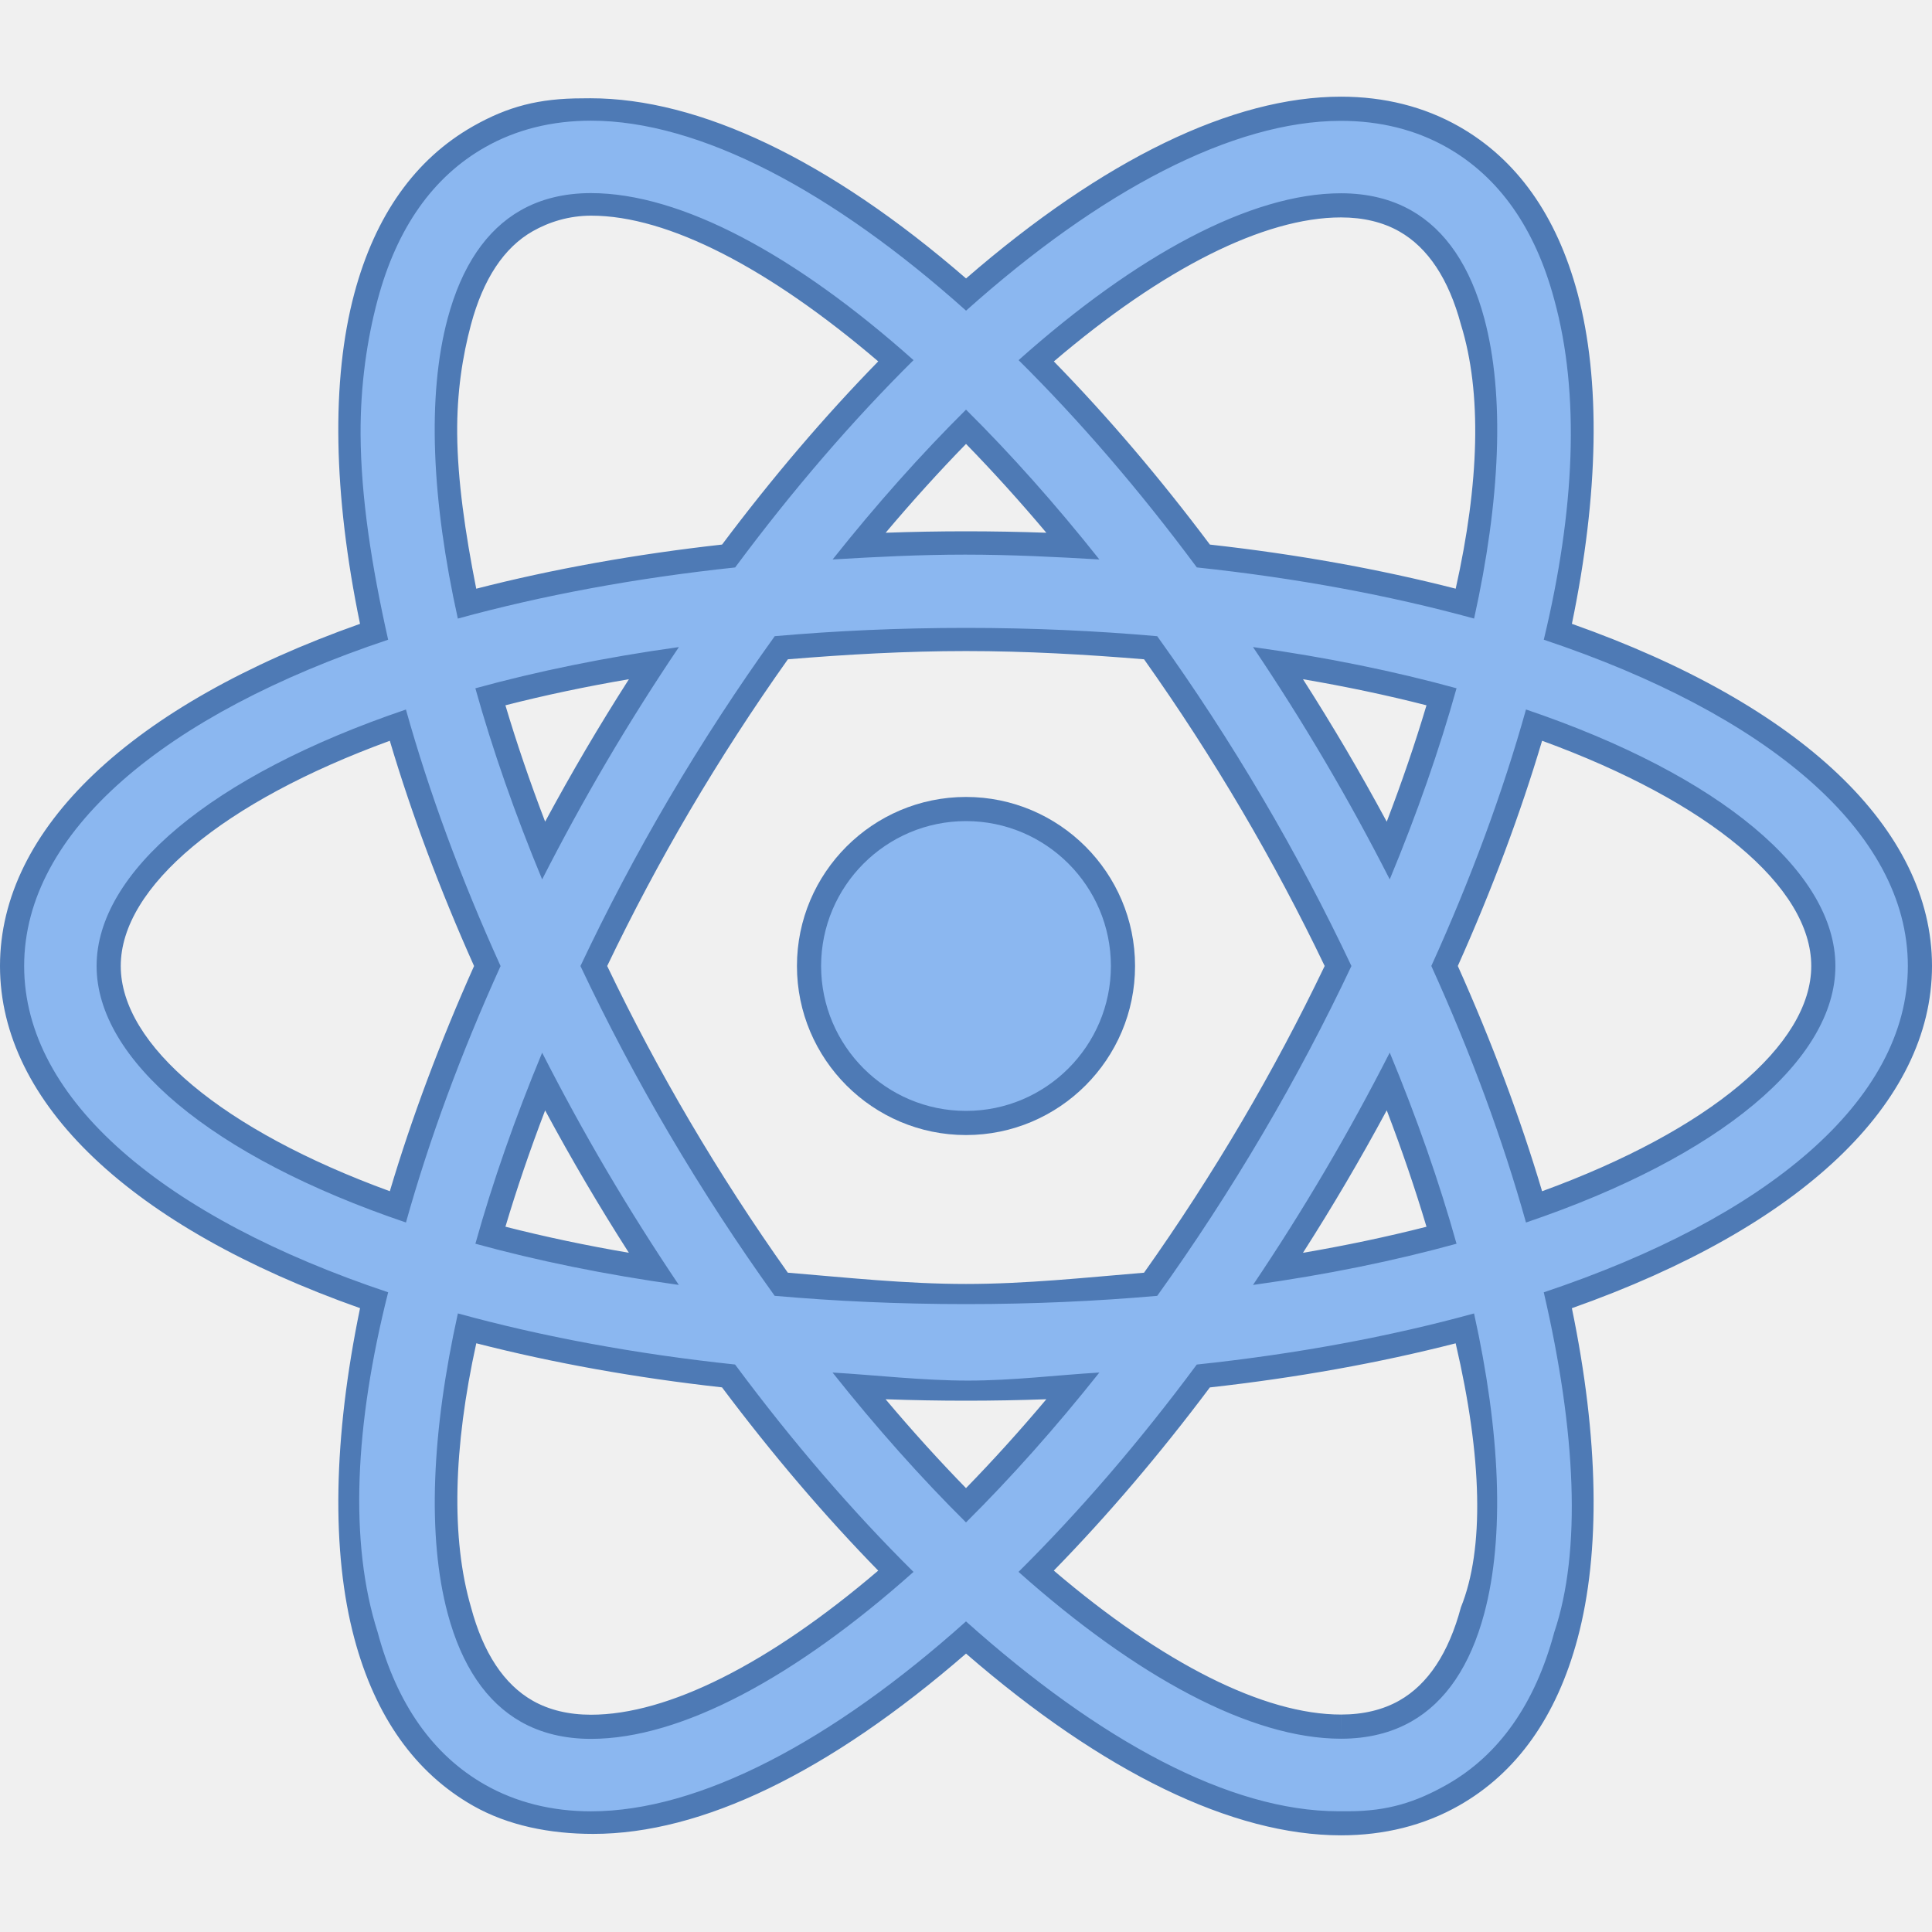
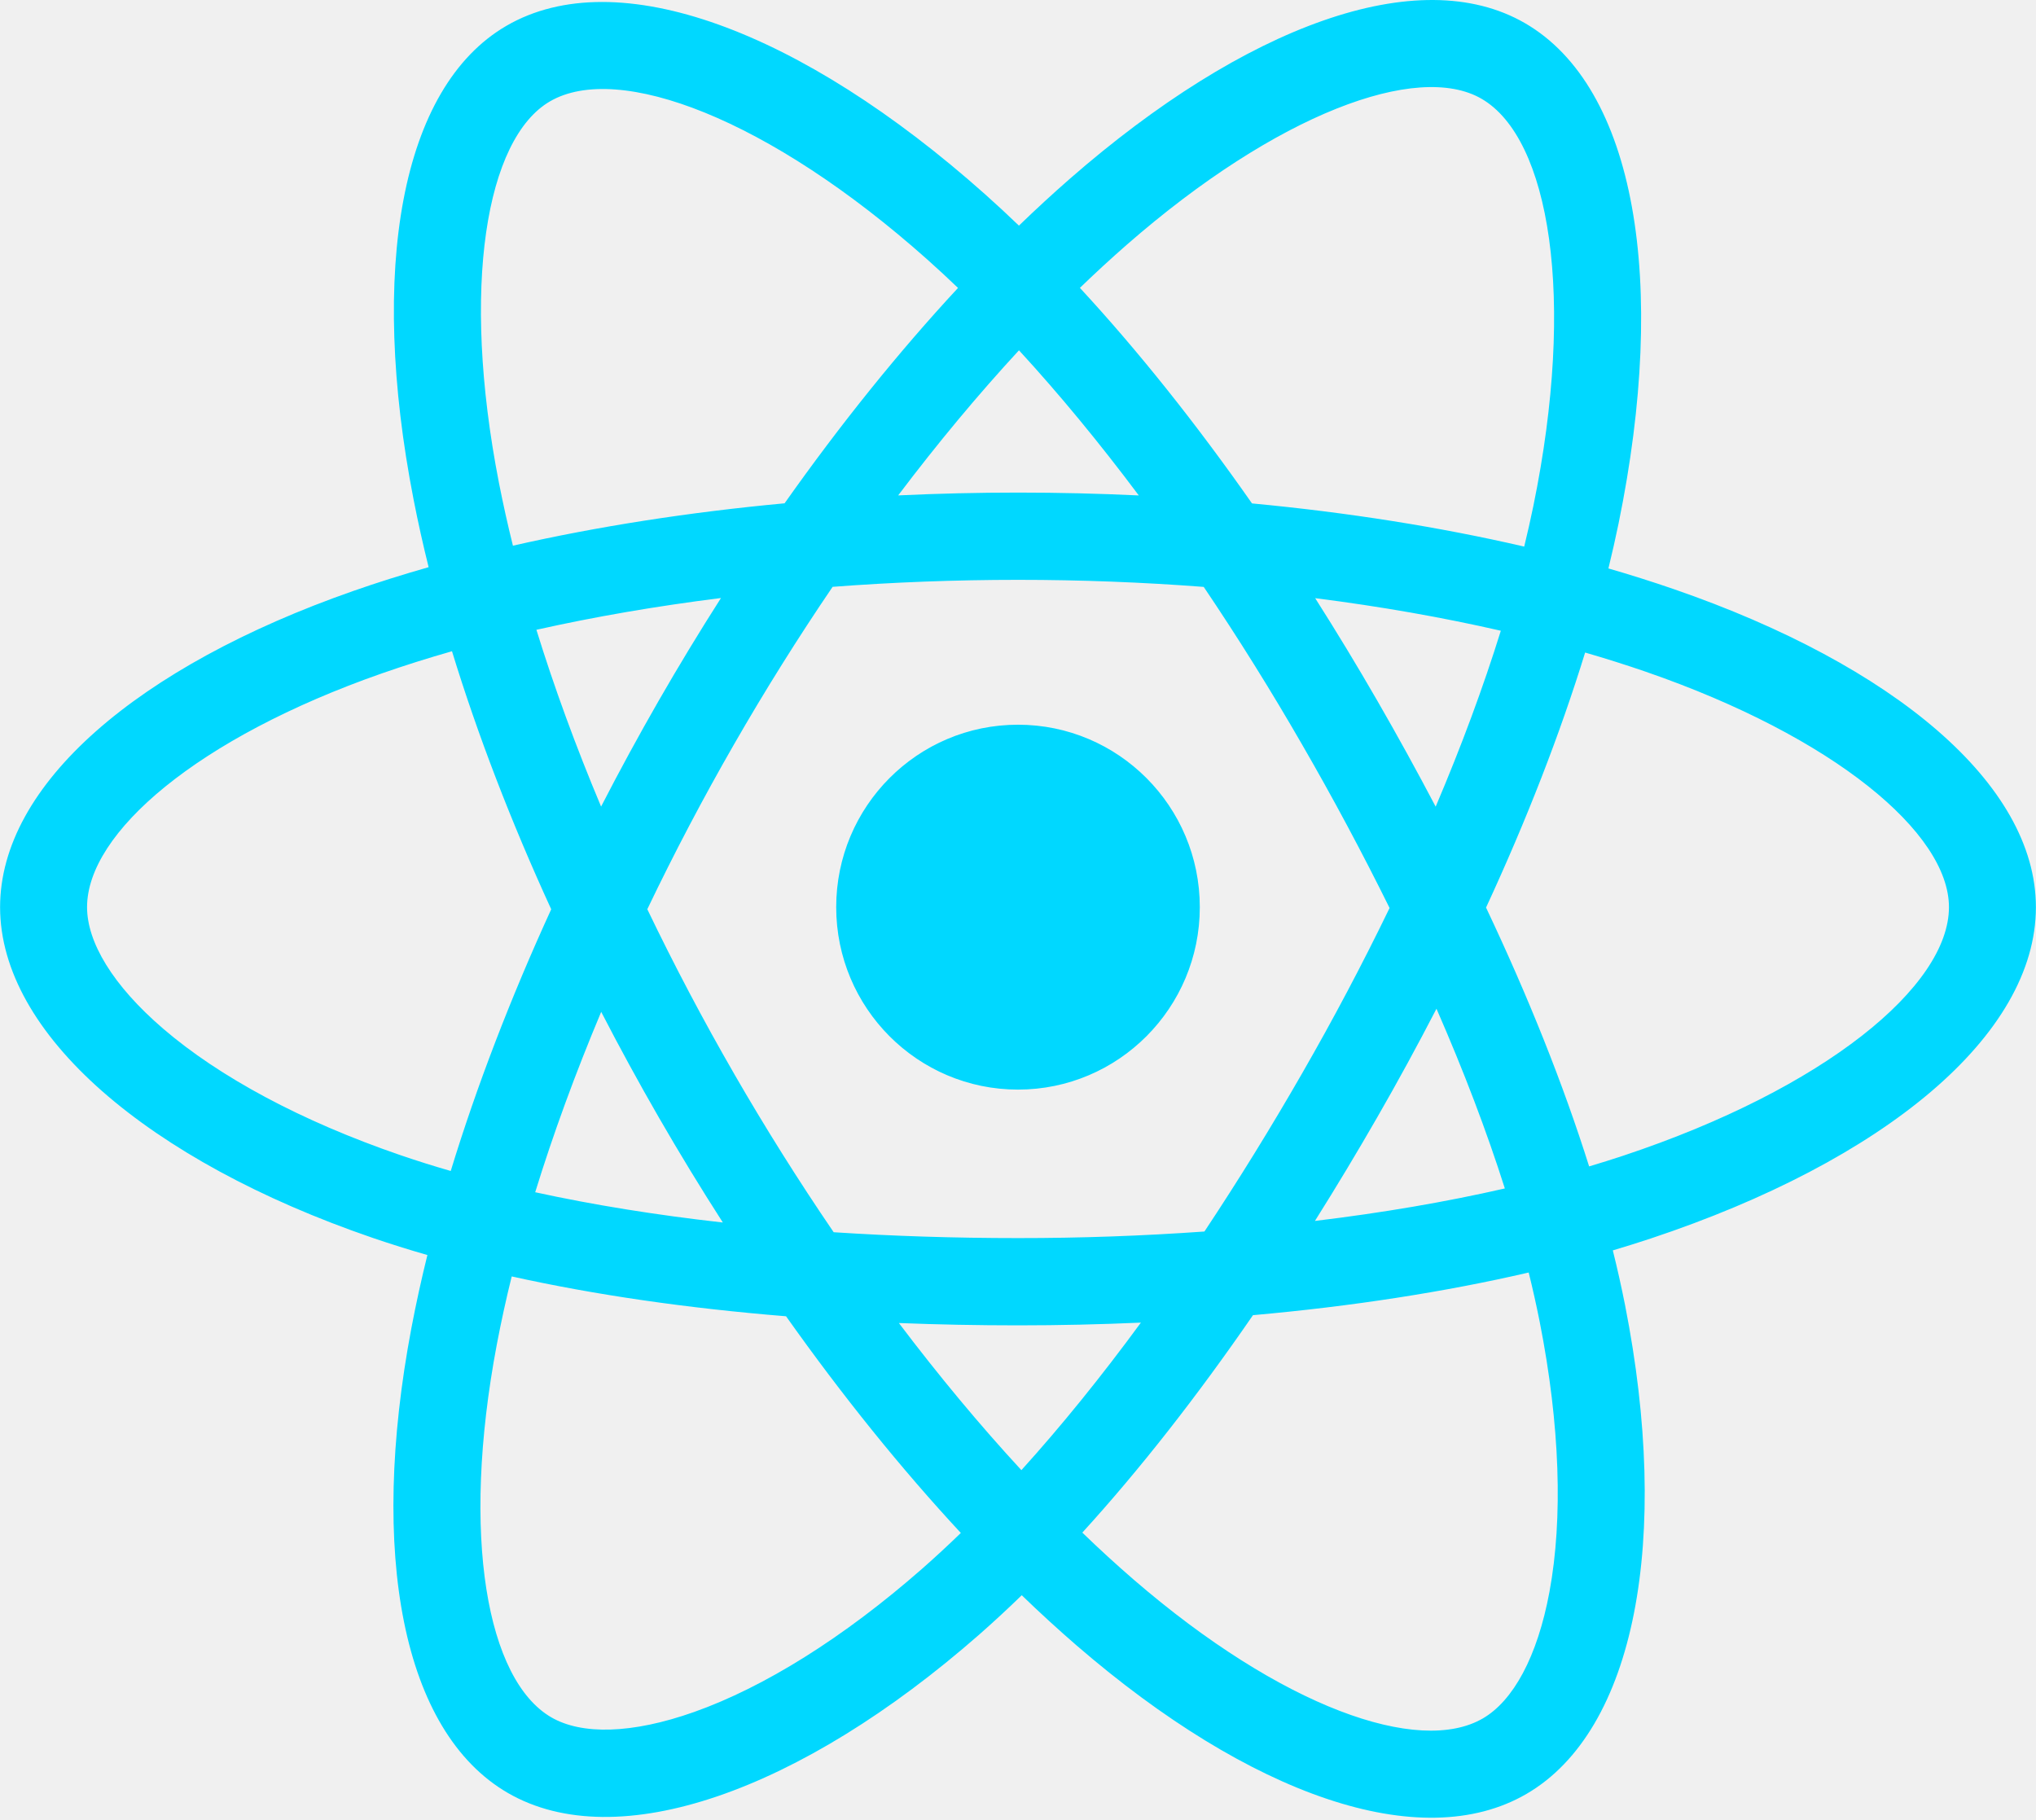
- <svg xmlns="http://www.w3.org/2000/svg" viewBox="0 0 80 80" width="140px" height="140px">
-   <path fill="#8bb7f0" d="M46.5,40c0,3.593-2.907,6.5-6.5,6.5s-6.5-2.907-6.5-6.5s2.907-6.5,6.5-6.5S46.5,36.407,46.5,40z" />
-   <path fill="#4e7ab5" d="M40,47c-3.859,0-7-3.14-7-7s3.141-7,7-7s7,3.14,7,7S43.859,47,40,47z M40,34c-3.309,0-6,2.691-6,6 s2.691,6,6,6s6-2.691,6-6S43.309,34,40,34z" />
-   <g>
-     <path fill="#8bb7f0" d="M24.474,75.503c-1.711,0-3.269-0.392-4.632-1.164c-2.28-1.293-3.856-3.521-4.686-6.62 c-0.965-3.607-0.85-8.398,0.332-13.878C5.956,50.562,0.5,45.531,0.5,40c0-5.532,5.455-10.562,14.987-13.84 c-1.182-5.481-1.298-10.272-0.333-13.879c0.83-3.1,2.406-5.328,4.685-6.62c1.362-0.772,2.921-1.164,4.632-1.164 c4.388,0,9.891,2.73,15.531,7.698c5.64-4.963,11.141-7.691,15.524-7.691c1.711,0,3.269,0.392,4.632,1.164 c2.277,1.291,3.854,3.515,4.684,6.611c0.966,3.606,0.85,8.398-0.333,13.88C74.043,29.437,79.5,34.468,79.5,40 s-5.457,10.563-14.991,13.842c1.182,5.481,1.298,10.272,0.332,13.878c-0.83,3.097-2.405,5.321-4.68,6.612 c-1.364,0.772-2.923,1.164-4.633,1.164c-4.386,0-9.889-2.728-15.527-7.689C34.361,72.774,28.859,75.503,24.474,75.503z M19.337,55.006c-0.991,4.717-1.102,8.747-0.316,11.679c0.542,2.026,1.481,3.431,2.794,4.175c0.753,0.427,1.648,0.644,2.659,0.644 c3.394,0,7.862-2.282,12.621-6.437c-2.385-2.402-4.713-5.121-6.928-8.091C26.336,56.56,22.696,55.898,19.337,55.006z M42.906,65.065c4.758,4.151,9.227,6.431,12.621,6.432c1.011,0,1.906-0.217,2.661-0.644c1.309-0.742,2.246-2.144,2.787-4.167 c0.786-2.934,0.676-6.963-0.315-11.679c-3.362,0.892-7.003,1.554-10.833,1.97C47.613,59.947,45.288,62.665,42.906,65.065z M35.566,57.393c1.452,1.776,2.938,3.433,4.434,4.94c1.492-1.506,2.979-3.163,4.43-4.94C42.939,57.464,41.454,57.5,40,57.5 C38.545,57.5,37.059,57.464,35.566,57.393z M32.349,53.179C34.844,53.392,37.417,53.5,40,53.5c2.585,0,5.155-0.108,7.646-0.32 c1.486-2.084,2.903-4.268,4.214-6.495c1.268-2.155,2.461-4.404,3.547-6.686c-1.083-2.276-2.275-4.524-3.546-6.684 c-1.308-2.222-2.725-4.406-4.215-6.495C45.157,26.608,42.587,26.5,40,26.5c-2.588,0-5.159,0.108-7.647,0.321 c-1.49,2.086-2.909,4.27-4.219,6.495c-1.27,2.159-2.462,4.407-3.546,6.686c1.082,2.274,2.274,4.522,3.545,6.684 C29.437,48.901,30.854,51.084,32.349,53.179z M57.491,44.779c-0.706,1.346-1.438,2.666-2.185,3.934 c-0.753,1.282-1.554,2.568-2.386,3.836c2.374-0.366,4.645-0.835,6.771-1.4C59.101,49.1,58.362,46.963,57.491,44.779z M20.304,51.148c2.127,0.564,4.397,1.034,6.768,1.4c-0.837-1.276-1.638-2.563-2.386-3.835c-0.745-1.267-1.478-2.585-2.183-3.931 C21.636,46.956,20.898,49.091,20.304,51.148z M59.816,40c1.528,3.391,2.773,6.743,3.708,9.977C70.926,47.373,75.5,43.574,75.5,40 s-4.574-7.373-11.976-9.977C62.591,33.257,61.345,36.609,59.816,40z M16.472,30.025C9.073,32.628,4.5,36.427,4.5,40 c0,3.574,4.573,7.373,11.974,9.976c0.934-3.235,2.179-6.587,3.705-9.974C18.652,36.614,17.407,33.262,16.472,30.025z M20.303,28.852c0.594,2.054,1.332,4.19,2.2,6.368c0.704-1.342,1.436-2.661,2.184-3.932c0.752-1.279,1.553-2.565,2.388-3.836 C24.701,27.817,22.431,28.287,20.303,28.852z M52.922,27.451c0.837,1.277,1.638,2.563,2.386,3.837 c0.746,1.267,1.479,2.586,2.185,3.932c0.869-2.177,1.607-4.313,2.201-6.369C57.564,28.286,55.294,27.816,52.922,27.451z M24.471,8.497c-1.011,0-1.905,0.216-2.657,0.644c-1.312,0.744-2.252,2.149-2.795,4.175c-0.785,2.935-0.675,6.964,0.317,11.679 c3.36-0.892,7.002-1.555,10.834-1.971c2.217-2.971,4.545-5.688,6.927-8.088C32.337,10.779,27.866,8.497,24.471,8.497z M49.828,23.023c3.83,0.416,7.471,1.078,10.833,1.97c0.992-4.716,1.103-8.746,0.316-11.68c-0.542-2.022-1.48-3.424-2.79-4.166 c-0.754-0.427-1.649-0.644-2.661-0.644c-3.393,0-7.86,2.281-12.619,6.433C45.287,17.335,47.613,20.053,49.828,23.023z M40,22.5 c1.454,0,2.939,0.036,4.431,0.107c-1.45-1.774-2.936-3.43-4.429-4.938c-1.497,1.51-2.982,3.166-4.432,4.938 C37.061,22.536,38.546,22.5,40,22.5z" />
-     <path fill="#4e7ab5" d="M24.471,4.997c4.494,0,9.996,2.91,15.532,7.867c5.535-4.953,11.034-7.86,15.524-7.86 c1.623,0,3.099,0.37,4.386,1.099c2.156,1.222,3.652,3.343,4.446,6.306c1.077,3.917,0.851,8.74-0.434,14.08 C73.147,29.57,79,34.431,79,40s-5.853,10.43-15.076,13.512c1.341,5.773,1.566,10.726,0.434,14.079 c-0.794,2.962-2.289,5.084-4.443,6.306C58.626,74.627,57.455,75,55.833,75c-0.001,0-0.416,0-0.417,0 c-4.492,0-9.882-2.91-15.416-7.861c-5.535,4.956-11.035,7.864-15.527,7.864c-1.623,0-3.099-0.37-4.386-1.099 c-2.158-1.225-3.655-3.349-4.448-6.314c-1.19-3.717-0.95-8.603,0.434-14.079C6.852,50.429,1,45.569,1,40 c0-5.568,5.852-10.429,15.072-13.511C15.385,23.43,14.946,20.59,14.931,18c-0.012-2.046,0.267-3.949,0.707-5.59 c0.794-2.966,2.29-5.09,4.448-6.314C21.372,5.366,22.848,4.997,24.471,4.997 M18.958,25.614c3.477-0.955,7.338-1.677,11.483-2.117 c2.382-3.21,4.875-6.096,7.386-8.584c-4.872-4.346-9.616-6.917-13.356-6.917c-1.099,0-2.075,0.238-2.904,0.709 c-1.433,0.813-2.452,2.32-3.031,4.481C17.678,16.388,17.873,20.716,18.958,25.614 M61.039,25.613 c1.085-4.898,1.28-9.227,0.422-12.429c-0.578-2.157-1.597-3.661-3.027-4.472c-0.83-0.471-1.809-0.709-2.907-0.709 c-3.737,0-8.478,2.568-13.349,6.91c2.51,2.488,5,5.374,7.38,8.583C53.701,23.936,57.562,24.658,61.039,25.613 M34.477,23.166 c1.802-0.107,3.609-0.2,5.488-0.2c1.879,0,3.755,0.094,5.557,0.2c-1.808-2.279-3.664-4.361-5.521-6.204 C38.144,18.805,36.287,20.887,34.477,23.166 M40,54c2.761,0,5.404-0.121,7.918-0.342c1.519-2.117,2.988-4.365,4.372-6.719 c1.353-2.299,2.577-4.626,3.67-6.939c-1.093-2.313-2.317-4.639-3.669-6.937c-1.385-2.355-2.853-4.602-4.373-6.719 C45.405,26.121,42.762,26,40,26s-5.406,0.121-7.92,0.343c-1.521,2.117-2.991,4.365-4.376,6.719 c-1.352,2.299-2.576,4.626-3.669,6.939c1.093,2.313,2.316,4.639,3.668,6.937c1.385,2.354,2.854,4.602,4.374,6.719 C34.592,53.879,37.237,54,40,54 M57.546,36.413c1.125-2.709,2.056-5.369,2.766-7.913c-2.553-0.702-5.373-1.282-8.428-1.707 c1.028,1.527,2.029,3.11,2.992,4.748C55.83,33.16,56.717,34.788,57.546,36.413 M22.449,36.414c0.828-1.625,1.716-3.253,2.668-4.873 c0.964-1.638,1.966-3.22,2.995-4.747c-3.055,0.424-5.875,1.005-8.428,1.707C20.394,31.045,21.325,33.704,22.449,36.414 M63.188,50.622C71.264,47.886,76,43.866,76,40s-4.736-7.886-12.812-10.622c-0.953,3.405-2.269,6.983-3.92,10.621 C60.919,43.638,62.235,47.216,63.188,50.622 M16.81,50.621c0.952-3.404,2.267-6.982,3.918-10.619 c-1.651-3.638-2.967-7.217-3.919-10.622C8.734,32.116,4,36.135,4,40C4,43.866,8.735,47.885,16.81,50.621 M51.884,53.207 c3.055-0.424,5.875-1.004,8.428-1.707c-0.711-2.544-1.642-5.204-2.766-7.914c-0.829,1.625-1.717,3.253-2.67,4.873 C53.913,50.097,52.912,51.68,51.884,53.207 M28.109,53.206c-1.028-1.527-2.029-3.109-2.993-4.746 c-0.952-1.619-1.839-3.246-2.667-4.87c-1.124,2.708-2.054,5.367-2.764,7.91C22.237,52.201,25.056,52.781,28.109,53.206 M24.474,72.003c3.739,0,8.481-2.57,13.352-6.914c-2.513-2.489-5.005-5.376-7.388-8.587c-4.143-0.439-8.002-1.161-11.478-2.116 c-1.084,4.898-1.279,9.226-0.422,12.428c0.578,2.16,1.598,3.667,3.03,4.48C22.396,71.765,23.375,72.003,24.474,72.003 M55.527,71.997L55.527,71.997c1.099,0,2.076-0.238,2.907-0.709c1.43-0.811,2.447-2.315,3.024-4.473 c0.858-3.203,0.663-7.531-0.421-12.428c-3.477,0.955-7.337,1.677-11.481,2.116c-2.38,3.21-4.871,6.096-7.381,8.585 C47.046,69.428,51.788,71.996,55.527,71.997 M40,63.04c1.857-1.844,3.713-3.927,5.522-6.206c-1.801,0.107-3.559,0.333-5.439,0.333 c-1.881,0-3.807-0.226-5.609-0.333C36.284,59.114,38.142,61.197,40,63.04 M24.116,4.072c-1.799,0-3.085,0.338-4.523,1.153 c-2.399,1.361-4.055,3.691-4.921,6.926c-0.96,3.587-0.877,8.302,0.236,13.681C5.419,29.189,0,34.325,0,40 c0,5.676,5.42,10.811,14.909,14.168c-1.113,5.379-1.196,10.094-0.235,13.681c0.865,3.233,2.52,5.563,4.921,6.926 c1.44,0.816,3.17,1.163,4.968,1.163c4.487,0,9.753-2.535,15.438-7.466c5.684,4.926,11.039,7.524,15.525,7.525 c1.799,0,3.441-0.413,4.881-1.229c2.397-1.359,4.051-3.686,4.916-6.917c0.961-3.588,0.878-8.303-0.235-13.681 C74.579,50.812,80,45.676,80,40s-5.42-10.812-14.911-14.169c1.114-5.38,1.196-10.095,0.235-13.682 c-0.866-3.231-2.521-5.558-4.919-6.917c-1.439-0.815-3.081-1.229-4.879-1.229c-4.485,0-9.839,2.599-15.524,7.527 c-5.686-4.932-11.066-7.461-15.554-7.461L24.116,4.072z M19.72,24.377c-0.462-2.324-0.772-4.502-0.789-6.412 c-0.015-1.72,0.221-3.217,0.57-4.521c0.507-1.892,1.368-3.194,2.559-3.87c0.676-0.384,1.5-0.644,2.423-0.644 c3.181,0,7.367,2.178,11.883,6.034c-2.221,2.273-4.392,4.819-6.466,7.585C26.315,22.949,22.897,23.562,19.72,24.377L19.72,24.377z M43.638,14.966c4.515-3.853,8.711-5.963,11.888-5.963c0.924,0,1.737,0.195,2.414,0.579c1.189,0.674,2.049,1.973,2.555,3.861 c0.874,2.818,0.761,6.564-0.218,10.933c-3.177-0.814-6.594-1.428-10.178-1.826C48.026,19.785,45.857,17.239,43.638,14.966 L43.638,14.966z M36.673,22.06c1.096-1.3,2.209-2.53,3.328-3.678c1.119,1.148,2.231,2.378,3.326,3.678 C42.208,22.02,41.095,22,40,22S37.793,22.02,36.673,22.06L36.673,22.06z M32.625,27.3c2.405-0.199,4.883-0.341,7.375-0.341 c2.491,0,4.969,0.142,7.373,0.341c1.432,2.019,2.796,4.126,4.056,6.269c1.222,2.078,2.373,4.239,3.423,6.43 c-1.051,2.192-2.202,4.354-3.424,6.432c-1.261,2.144-2.624,4.25-4.056,6.269c-2.403,0.199-4.881,0.466-7.372,0.466 c-2.493,0-4.972-0.268-7.378-0.467c-1.433-2.018-2.797-4.125-4.058-6.269c-1.222-2.077-2.372-4.238-3.422-6.43 c1.05-2.192,2.201-4.354,3.423-6.432C29.827,31.425,31.192,29.318,32.625,27.3L32.625,27.3z M57.422,34.024 c-0.549-1.018-1.112-2.018-1.683-2.99c-0.57-0.969-1.167-1.942-1.785-2.909c1.774,0.302,3.485,0.663,5.114,1.08 C58.601,30.771,58.05,32.383,57.422,34.024L57.422,34.024z M20.928,29.205c1.629-0.417,3.34-0.778,5.114-1.08 c-0.619,0.967-1.216,1.94-1.786,2.908c-0.571,0.972-1.134,1.972-1.683,2.99C21.945,32.384,21.395,30.772,20.928,29.205 L20.928,29.205z M60.365,39.999c1.415-3.162,2.587-6.292,3.49-9.326C70.758,33.192,75,36.721,75,40s-4.242,6.808-11.145,9.327 C62.951,46.292,61.78,43.161,60.365,39.999L60.365,39.999z M16.142,49.326C9.241,46.807,5,43.278,5,40s4.241-6.807,11.141-9.326 c0.903,3.035,2.074,6.165,3.489,9.327C18.216,43.162,17.045,46.292,16.142,49.326L16.142,49.326z M53.953,51.876 c0.618-0.968,1.216-1.941,1.785-2.909c0.572-0.972,1.135-1.973,1.684-2.991c0.628,1.641,1.178,3.254,1.646,4.821 C57.438,51.212,55.727,51.574,53.953,51.876L53.953,51.876z M20.929,50.795c0.467-1.566,1.017-3.177,1.644-4.816 c0.548,1.017,1.111,2.017,1.682,2.988c0.569,0.968,1.166,1.94,1.785,2.908C24.267,51.572,22.557,51.211,20.929,50.795 L20.929,50.795z M24.474,71.003c-0.924,0-1.736-0.195-2.413-0.579c-1.19-0.676-2.051-1.977-2.557-3.869 c-0.831-2.845-0.737-6.592,0.218-10.933c3.176,0.814,6.592,1.428,10.175,1.826c2.075,2.766,4.246,5.313,6.468,7.588 C31.85,68.893,27.653,71.004,24.474,71.003L24.474,71.003L24.474,71.003z M50.098,57.45c3.584-0.399,7.001-1.012,10.178-1.826 c1.105,4.74,1.192,8.518,0.217,10.932c-0.505,1.889-1.364,3.188-2.552,3.861c-0.678,0.384-1.49,0.579-2.413,0.579v1l-0.001-1 c-3.18,0-7.377-2.11-11.891-5.961C45.856,62.762,48.025,60.216,50.098,57.45L50.098,57.45z M40,61.62 c-1.12-1.148-2.234-2.379-3.33-3.68C37.79,57.98,38.904,58,40,58c1.095,0,2.208-0.02,3.327-0.06 C42.232,59.241,41.119,60.472,40,61.62L40,61.62z" />
+ <svg xmlns="http://www.w3.org/2000/svg" width="113" height="101" viewBox="0 0 113 101" fill="none">
+   <g clip-path="url(#clip0_9_38)">
+     <path d="M92.906 32.703C91.703 32.289 90.49 31.905 89.269 31.552C89.474 30.711 89.663 29.879 89.831 29.062C92.584 15.648 90.784 4.842 84.636 1.284C78.742 -2.127 69.102 1.429 59.366 9.933C58.406 10.773 57.468 11.637 56.552 12.524C55.939 11.934 55.315 11.356 54.68 10.789C44.477 1.696 34.249 -2.136 28.108 1.432C22.219 4.854 20.475 15.013 22.954 27.725C23.2 28.984 23.479 30.237 23.789 31.482C22.341 31.895 20.944 32.334 19.607 32.802C7.644 36.988 0.005 43.548 0.005 50.353C0.005 57.381 8.206 64.43 20.666 68.704C21.676 69.049 22.695 69.369 23.721 69.663C23.388 71.004 23.092 72.354 22.834 73.711C20.471 86.204 22.316 96.122 28.189 99.522C34.255 103.033 44.437 99.425 54.351 90.727C55.154 90.02 55.941 89.293 56.708 88.546C57.7 89.507 58.719 90.439 59.763 91.343C69.366 99.636 78.85 102.985 84.718 99.576C90.778 96.055 92.748 85.4 90.191 72.436C89.989 71.42 89.763 70.409 89.513 69.405C90.228 69.192 90.93 68.973 91.614 68.746C104.567 64.438 112.995 57.475 112.995 50.353C112.995 43.523 105.109 36.919 92.906 32.703ZM90.096 64.147C89.478 64.353 88.844 64.55 88.198 64.743C86.768 60.2 84.839 55.368 82.477 50.376C84.731 45.504 86.586 40.734 87.976 36.22C89.132 36.556 90.253 36.91 91.335 37.283C101.791 40.896 108.169 46.237 108.169 50.353C108.169 54.737 101.281 60.428 90.096 64.147ZM85.456 73.376C86.587 79.109 86.748 84.292 85.999 88.344C85.326 91.984 83.973 94.412 82.299 95.384C78.739 97.453 71.124 94.764 62.911 87.671C61.94 86.831 60.993 85.963 60.07 85.07C63.254 81.576 66.436 77.513 69.541 73.001C75.004 72.514 80.164 71.719 84.844 70.633C85.069 71.543 85.273 72.457 85.456 73.376ZM38.526 95.026C35.047 96.259 32.276 96.295 30.601 95.325C27.037 93.262 25.555 85.298 27.576 74.615C27.817 73.353 28.091 72.097 28.401 70.85C33.029 71.878 38.152 72.617 43.627 73.062C46.754 77.478 50.028 81.536 53.327 85.089C52.626 85.77 51.908 86.434 51.175 87.079C46.79 90.925 42.397 93.654 38.526 95.026ZM22.228 64.12C16.718 62.23 12.168 59.774 9.049 57.093C6.247 54.685 4.832 52.293 4.832 50.353C4.832 46.223 10.966 40.956 21.196 37.377C22.438 36.943 23.737 36.533 25.086 36.148C26.5 40.764 28.354 45.59 30.593 50.471C28.325 55.423 26.444 60.327 25.016 64.997C24.08 64.728 23.15 64.436 22.228 64.12ZM27.691 26.795C25.567 15.903 26.978 7.687 30.527 5.625C34.307 3.429 42.665 6.56 51.475 14.412C52.05 14.925 52.615 15.448 53.171 15.982C49.888 19.52 46.644 23.548 43.545 27.937C38.231 28.431 33.145 29.225 28.468 30.289C28.18 29.131 27.921 27.966 27.691 26.795V26.795ZM76.43 38.874C75.326 36.959 74.18 35.068 72.994 33.202C76.599 33.66 80.053 34.267 83.297 35.01C82.323 38.143 81.109 41.417 79.681 44.775C78.636 42.787 77.553 40.819 76.43 38.874ZM56.554 19.444C58.781 21.865 61.01 24.568 63.204 27.5C58.755 27.29 54.298 27.289 49.849 27.498C52.044 24.592 54.293 21.893 56.554 19.444ZM36.551 38.907C35.443 40.837 34.379 42.792 33.361 44.771C31.956 41.425 30.753 38.136 29.771 34.958C32.995 34.235 36.433 33.643 40.015 33.194C38.816 35.071 37.661 36.975 36.551 38.907V38.907ZM40.118 67.857C36.417 67.442 32.927 66.881 29.704 66.177C30.702 62.943 31.931 59.583 33.367 56.165C34.389 58.146 35.457 60.103 36.57 62.033C37.715 64.018 38.9 65.961 40.118 67.857ZM56.688 81.603C54.4 79.126 52.118 76.385 49.889 73.437C52.053 73.522 54.258 73.566 56.5 73.566C58.803 73.566 61.08 73.514 63.321 73.414C61.12 76.415 58.899 79.159 56.688 81.603ZM79.726 55.991C81.237 59.446 82.51 62.788 83.52 65.967C80.244 66.717 76.707 67.321 72.98 67.77C74.175 65.87 75.331 63.946 76.449 62C77.586 60.022 78.678 58.018 79.726 55.991ZM72.268 59.579C70.556 62.563 68.749 65.491 66.847 68.357C63.404 68.602 59.952 68.724 56.5 68.722C52.984 68.722 49.563 68.612 46.27 68.397C44.319 65.538 42.477 62.605 40.747 59.606H40.748C39.026 56.623 37.418 53.575 35.926 50.468C37.414 47.362 39.017 44.312 40.733 41.327L40.733 41.327C42.448 38.341 44.275 35.421 46.211 32.573C49.571 32.318 53.017 32.185 56.5 32.185H56.5C59.998 32.185 63.449 32.32 66.808 32.577C68.724 35.419 70.54 38.33 72.252 41.301C73.974 44.28 75.598 47.315 77.123 50.4C75.614 53.517 73.994 56.578 72.268 59.579ZM82.225 5.481C86.009 7.671 87.48 16.502 85.103 28.084C84.951 28.823 84.781 29.576 84.595 30.339C79.907 29.253 74.817 28.445 69.487 27.943C66.383 23.506 63.166 19.472 59.936 15.979C60.782 15.16 61.649 14.363 62.535 13.587C70.877 6.301 78.673 3.425 82.225 5.481ZM56.5 40.226C62.072 40.226 66.59 44.76 66.59 50.353C66.59 55.946 62.072 60.48 56.5 60.48C50.928 60.48 46.41 55.946 46.41 50.353C46.41 44.76 50.928 40.226 56.5 40.226Z" fill="#00D8FF" />
  </g>
+   <defs>
+     <clipPath id="clip0_9_38">
+       <rect width="144px" height="144px" fill="white" />
+     </clipPath>
+   </defs>
</svg>
